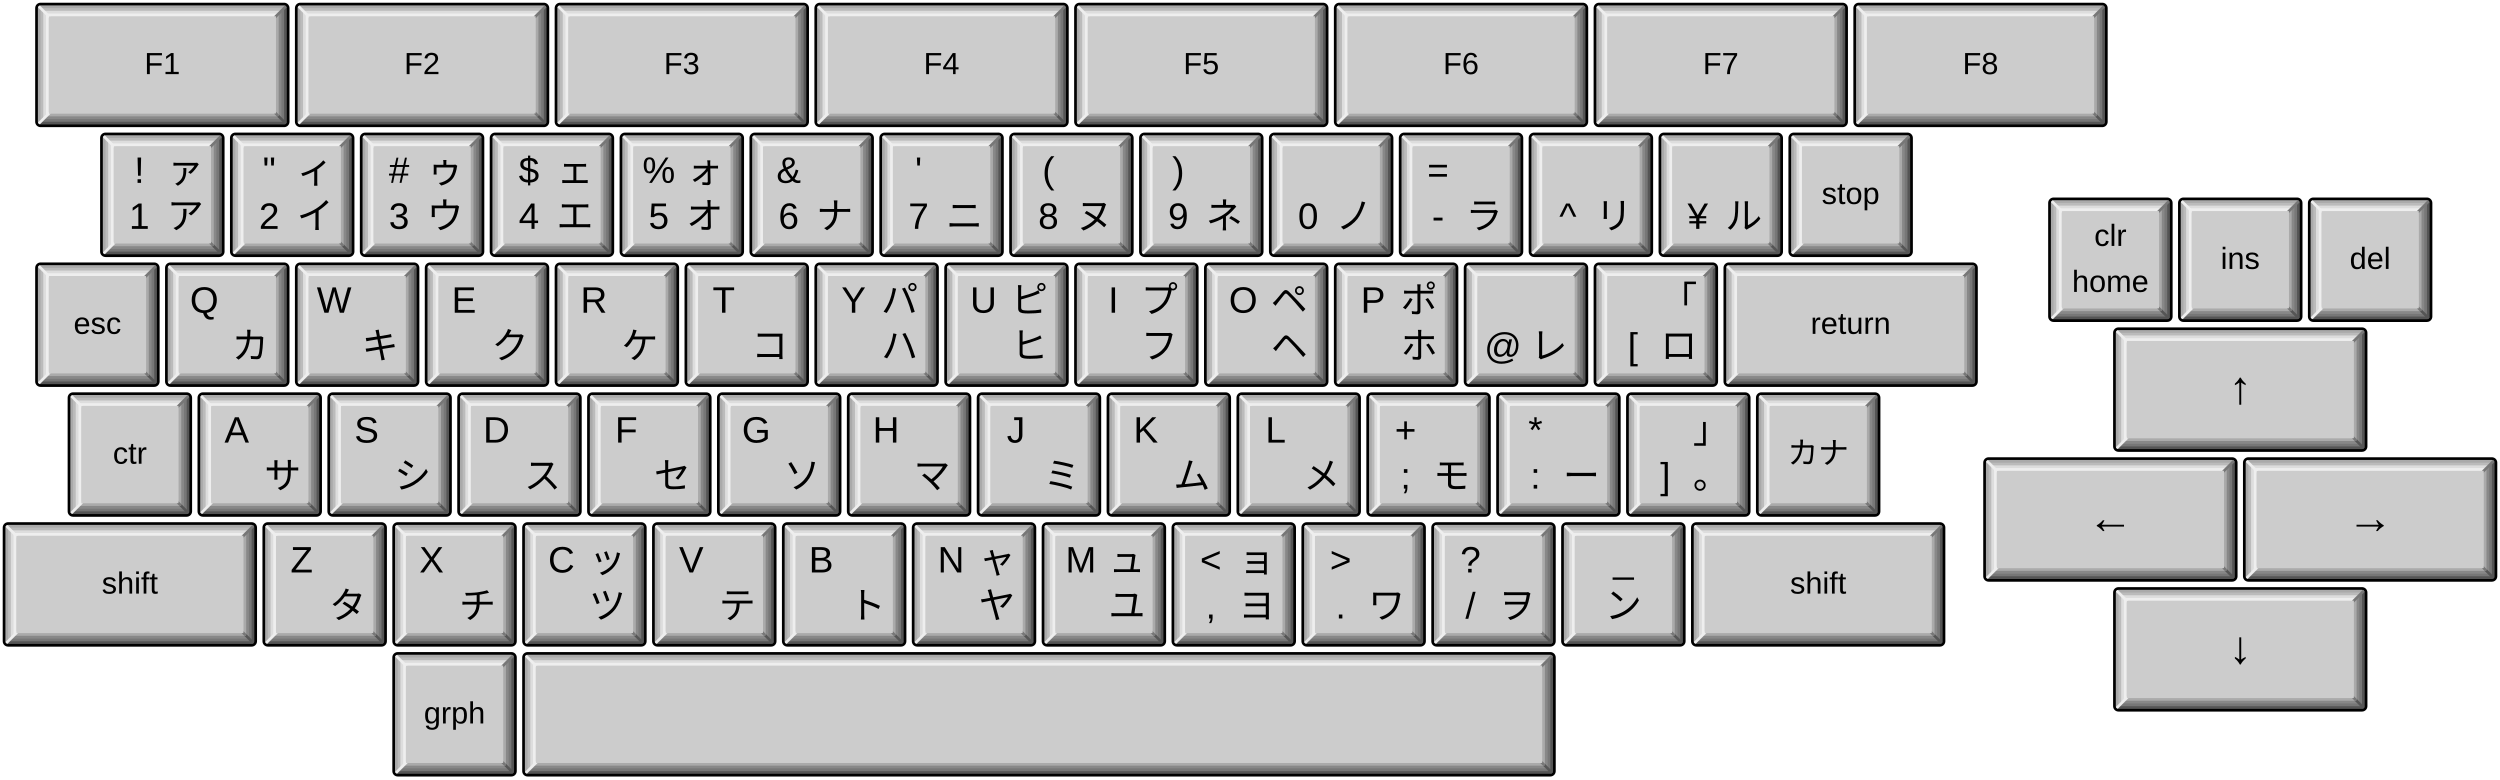
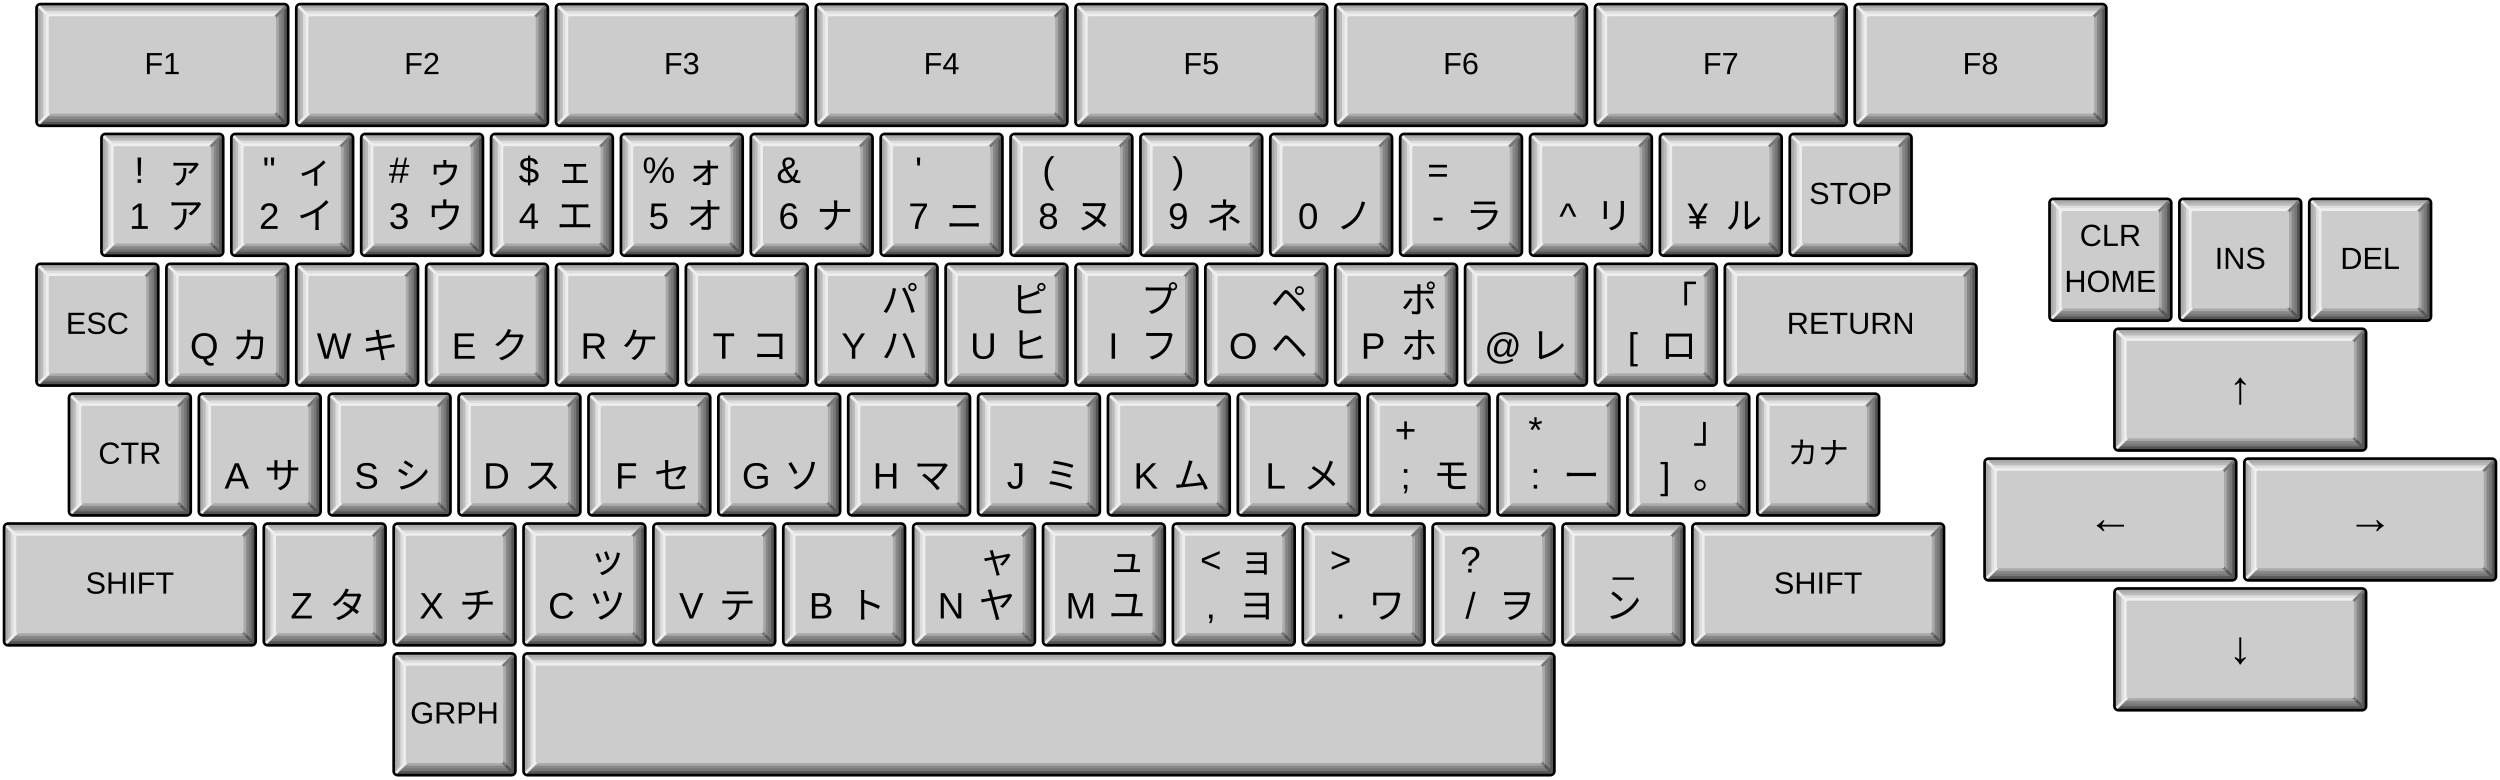
<svg xmlns="http://www.w3.org/2000/svg" xmlns:xlink="http://www.w3.org/1999/xlink" version="1.1" width="924" height="288" viewBox="0 -288 924 288">
  <defs>
    <g id="shape0">
      <path fill="#000000" d="M 41 -41 L 41 -7 L 7 -7 L 7 -41 Z M 3 -47 C 1.896 -47 1 -46.104 1 -45 L 1 -41 L 1 -7 L 1 -3 C 1 -1.896 1.896 -1 3 -1 L 45 -1 C 46.104 -1 47 -1.896 47 -3 L 47 -7 L 47 -41 L 47 -45 C 47 -46.104 46.104 -47 45 -47 Z" />
      <path fill="#555555" d="M 45.707 -45.707 L 41 -41 L 41 -7 L 7 -7 L 2.293 -2.293 C 2.474 -2.112 2.724 -2 3 -2 L 45 -2 C 45.553 -2 46 -2.447 46 -3 L 46 -7 L 46 -41 L 46 -45 C 46 -45.276 45.888 -45.526 45.707 -45.707 Z" />
      <path fill="#777777" d="M 44.766 -44.765 L 41 -41 L 41 -7 L 7 -7 L 3.234 -3.234 C 3.379 -3.09 3.579 -3 3.8 -3 L 44.2 -3 C 44.642 -3 45 -3.358 45 -3.8 L 45 -7 L 45 -41 L 45 -44.2 C 45 -44.421 44.91 -44.621 44.766 -44.765 Z" />
      <path fill="#888888" d="M 43.824 -43.824 L 41 -41 L 41 -7 L 7 -7 L 4.176 -4.176 C 4.284 -4.067 4.435 -4 4.6 -4 L 43.4 -4 C 43.731 -4 44 -4.269 44 -4.6 L 44 -7 L 44 -41 L 44 -43.4 C 44 -43.566 43.933 -43.716 43.824 -43.824 Z" />
      <path fill="#AAAAAA" d="M 41 -41 L 41 -7 L 7 -7 L 7 -41 Z M 3 -46 C 2.448 -46 2 -45.552 2 -45 L 2 -41 L 2 -7 L 2 -3 C 2 -2.724 2.112 -2.474 2.293 -2.293 L 5.117 -5.117 C 5.189 -5.045 5.29 -5 5.4 -5 L 42.6 -5 C 42.821 -5 43 -5.179 43 -5.4 L 43 -7 L 43 -41 L 43 -42.6 C 43 -42.71 42.955 -42.81 42.883 -42.883 L 45.707 -45.707 C 45.526 -45.888 45.276 -46 45 -46 Z" />
      <path fill="#BBBBBB" d="M 3.8 -45 C 3.358 -45 3 -44.642 3 -44.2 L 3 -41 L 3 -7 L 3 -3.8 C 3 -3.579 3.09 -3.379 3.234 -3.235 L 7 -7 L 7 -7 L 7 -41 L 41 -41 L 41 -41 L 44.766 -44.766 C 44.621 -44.91 44.421 -45 44.2 -45 Z" />
      <path fill="#DDDDDD" d="M 4.6 -44 C 4.269 -44 4 -43.731 4 -43.4 L 4 -41 L 4 -7 L 4 -4.6 C 4 -4.434 4.067 -4.285 4.176 -4.176 L 7 -7 L 7 -7 L 7 -41 L 41 -41 L 41 -41 L 43.824 -43.824 C 43.716 -43.933 43.566 -44 43.4 -44 Z" />
      <path fill="#EEEEEE" d="M 5.4 -43 C 5.179 -43 5 -42.821 5 -42.6 L 5 -41 L 5 -7 L 5 -5.4 C 5 -5.29 5.045 -5.189 5.117 -5.117 L 7 -7 L 7 -7 L 7 -41 L 41 -41 L 41 -41 L 42.883 -42.883 C 42.811 -42.955 42.71 -43 42.6 -43 Z" />
      <path fill="#CCCCCC" d="M 6.2 -42 C 6.089 -42 6 -41.911 6 -41.8 L 6 -41 L 6 -7 L 6 -6.2 C 6 -6.09 6.089 -6 6.2 -6 L 41.8 -6 C 41.91 -6 42 -6.09 42 -6.2 L 42 -7 L 42 -41 L 42 -41.8 C 42 -41.911 41.91 -42 41.8 -42 Z" />
      <path fill="#555555" d="M 43 -5.707 L 43 -5.4 C 43 -5.179 42.821 -5 42.6 -5 L 42.293 -5 L 45.244 -2.049 C 45.595 -2.14 45.86 -2.405 45.951 -2.756 L 43 -5.707 Z" />
      <path fill="#777777" d="M 45.244 -45.951 L 41.293 -42 L 41.8 -42 C 41.91 -42 42 -41.911 42 -41.8 L 42 -41.293 L 45.951 -45.244 C 45.905 -45.42 45.831 -45.583 45.707 -45.707 C 45.583 -45.832 45.42 -45.906 45.244 -45.951 Z M 42 -6.707 L 42 -6.2 C 42 -6.09 41.91 -6 41.8 -6 L 41.293 -6 L 42.293 -5 L 42.6 -5 C 42.821 -5 43 -5.179 43 -5.4 L 43 -5.707 L 42 -6.707 Z" />
      <path fill="#EEEEEE" d="M 2.756 -45.951 C 2.405 -45.86 2.14 -45.595 2.049 -45.244 L 6 -41.293 L 6 -41.8 C 6 -41.911 6.089 -42 6.2 -42 L 6.707 -42 L 2.756 -45.951 Z M 6 -6.707 L 2.049 -2.756 C 2.094 -2.58 2.168 -2.417 2.293 -2.293 C 2.417 -2.169 2.581 -2.095 2.756 -2.049 L 6.708 -6 L 6.2 -6 C 6.089 -6 6 -6.09 6 -6.2 L 6 -6.707 Z" />
    </g>
    <g id="shape1">
      <path fill="#000000" d="M 377 -41 L 377 -7 L 7 -7 L 7 -41 Z M 3 -47 C 1.896 -47 1 -46.104 1 -45 L 1 -41 L 1 -7 L 1 -3 C 1 -1.896 1.896 -1 3 -1 L 381 -1 C 382.104 -1 383 -1.896 383 -3 L 383 -7 L 383 -41 L 383 -45 C 383 -46.104 382.104 -47 381 -47 Z" />
      <path fill="#555555" d="M 381.707 -45.707 L 377 -41 L 377 -7 L 7 -7 L 2.293 -2.293 C 2.474 -2.112 2.724 -2 3 -2 L 381 -2 C 381.553 -2 382 -2.447 382 -3 L 382 -7 L 382 -41 L 382 -45 C 382 -45.276 381.888 -45.526 381.707 -45.707 Z" />
      <path fill="#777777" d="M 380.766 -44.765 L 377 -41 L 377 -7 L 7 -7 L 3.234 -3.234 C 3.379 -3.09 3.579 -3 3.8 -3 L 380.2 -3 C 380.642 -3 381 -3.358 381 -3.8 L 381 -7 L 381 -41 L 381 -44.2 C 381 -44.421 380.91 -44.621 380.766 -44.765 Z" />
      <path fill="#888888" d="M 379.824 -43.824 L 377 -41 L 377 -7 L 7 -7 L 4.176 -4.176 C 4.284 -4.067 4.435 -4 4.6 -4 L 379.4 -4 C 379.731 -4 380 -4.269 380 -4.6 L 380 -7 L 380 -41 L 380 -43.4 C 380 -43.566 379.933 -43.716 379.824 -43.824 Z" />
      <path fill="#AAAAAA" d="M 377 -41 L 377 -7 L 7 -7 L 7 -41 Z M 3 -46 C 2.448 -46 2 -45.552 2 -45 L 2 -41 L 2 -7 L 2 -3 C 2 -2.724 2.112 -2.474 2.293 -2.293 L 5.117 -5.117 C 5.189 -5.045 5.29 -5 5.4 -5 L 378.6 -5 C 378.821 -5 379 -5.179 379 -5.4 L 379 -7 L 379 -41 L 379 -42.6 C 379 -42.71 378.955 -42.81 378.883 -42.883 L 381.707 -45.707 C 381.526 -45.888 381.276 -46 381 -46 Z" />
      <path fill="#BBBBBB" d="M 3.8 -45 C 3.358 -45 3 -44.642 3 -44.2 L 3 -41 L 3 -7 L 3 -3.8 C 3 -3.579 3.09 -3.379 3.234 -3.235 L 7 -7 L 7 -7 L 7 -41 L 377 -41 L 377 -41 L 380.766 -44.766 C 380.621 -44.91 380.421 -45 380.2 -45 Z" />
      <path fill="#DDDDDD" d="M 4.6 -44 C 4.269 -44 4 -43.731 4 -43.4 L 4 -41 L 4 -7 L 4 -4.6 C 4 -4.434 4.067 -4.285 4.176 -4.176 L 7 -7 L 7 -7 L 7 -41 L 377 -41 L 377 -41 L 379.824 -43.824 C 379.716 -43.933 379.566 -44 379.4 -44 Z" />
      <path fill="#EEEEEE" d="M 5.4 -43 C 5.179 -43 5 -42.821 5 -42.6 L 5 -41 L 5 -7 L 5 -5.4 C 5 -5.29 5.045 -5.189 5.117 -5.117 L 7 -7 L 7 -7 L 7 -41 L 377 -41 L 377 -41 L 378.883 -42.883 C 378.811 -42.955 378.71 -43 378.6 -43 Z" />
      <path fill="#CCCCCC" d="M 6.2 -42 C 6.089 -42 6 -41.911 6 -41.8 L 6 -41 L 6 -7 L 6 -6.2 C 6 -6.09 6.089 -6 6.2 -6 L 377.8 -6 C 377.91 -6 378 -6.09 378 -6.2 L 378 -7 L 378 -41 L 378 -41.8 C 378 -41.911 377.91 -42 377.8 -42 Z" />
      <path fill="#555555" d="M 379 -5.707 L 379 -5.4 C 379 -5.179 378.821 -5 378.6 -5 L 378.293 -5 L 381.244 -2.049 C 381.595 -2.14 381.86 -2.405 381.951 -2.756 L 379 -5.707 Z" />
      <path fill="#777777" d="M 381.244 -45.951 L 377.293 -42 L 377.8 -42 C 377.91 -42 378 -41.911 378 -41.8 L 378 -41.293 L 381.951 -45.244 C 381.905 -45.42 381.831 -45.583 381.707 -45.707 C 381.583 -45.832 381.42 -45.906 381.244 -45.951 Z M 378 -6.707 L 378 -6.2 C 378 -6.09 377.91 -6 377.8 -6 L 377.293 -6 L 378.293 -5 L 378.6 -5 C 378.821 -5 379 -5.179 379 -5.4 L 379 -5.707 L 378 -6.707 Z" />
      <path fill="#EEEEEE" d="M 2.756 -45.951 C 2.405 -45.86 2.14 -45.595 2.049 -45.244 L 6 -41.293 L 6 -41.8 C 6 -41.911 6.089 -42 6.2 -42 L 6.707 -42 L 2.756 -45.951 Z M 6 -6.707 L 2.049 -2.756 C 2.094 -2.58 2.168 -2.417 2.293 -2.293 C 2.417 -2.169 2.581 -2.095 2.756 -2.049 L 6.708 -6 L 6.2 -6 C 6.089 -6 6 -6.09 6 -6.2 L 6 -6.707 Z" />
    </g>
    <g id="shape2">
      <path fill="#000000" d="M 89 -41 L 89 -7 L 7 -7 L 7 -41 Z M 3 -47 C 1.896 -47 1 -46.104 1 -45 L 1 -41 L 1 -7 L 1 -3 C 1 -1.896 1.896 -1 3 -1 L 93 -1 C 94.104 -1 95 -1.896 95 -3 L 95 -7 L 95 -41 L 95 -45 C 95 -46.104 94.104 -47 93 -47 Z" />
      <path fill="#555555" d="M 93.707 -45.707 L 89 -41 L 89 -7 L 7 -7 L 2.293 -2.293 C 2.474 -2.112 2.724 -2 3 -2 L 93 -2 C 93.553 -2 94 -2.447 94 -3 L 94 -7 L 94 -41 L 94 -45 C 94 -45.276 93.888 -45.526 93.707 -45.707 Z" />
      <path fill="#777777" d="M 92.766 -44.765 L 89 -41 L 89 -7 L 7 -7 L 3.234 -3.234 C 3.379 -3.09 3.579 -3 3.8 -3 L 92.2 -3 C 92.642 -3 93 -3.358 93 -3.8 L 93 -7 L 93 -41 L 93 -44.2 C 93 -44.421 92.91 -44.621 92.766 -44.765 Z" />
      <path fill="#888888" d="M 91.824 -43.824 L 89 -41 L 89 -7 L 7 -7 L 4.176 -4.176 C 4.284 -4.067 4.435 -4 4.6 -4 L 91.4 -4 C 91.731 -4 92 -4.269 92 -4.6 L 92 -7 L 92 -41 L 92 -43.4 C 92 -43.566 91.933 -43.716 91.824 -43.824 Z" />
      <path fill="#AAAAAA" d="M 89 -41 L 89 -7 L 7 -7 L 7 -41 Z M 3 -46 C 2.448 -46 2 -45.552 2 -45 L 2 -41 L 2 -7 L 2 -3 C 2 -2.724 2.112 -2.474 2.293 -2.293 L 5.117 -5.117 C 5.189 -5.045 5.29 -5 5.4 -5 L 90.6 -5 C 90.821 -5 91 -5.179 91 -5.4 L 91 -7 L 91 -41 L 91 -42.6 C 91 -42.71 90.955 -42.81 90.883 -42.883 L 93.707 -45.707 C 93.526 -45.888 93.276 -46 93 -46 Z" />
      <path fill="#BBBBBB" d="M 3.8 -45 C 3.358 -45 3 -44.642 3 -44.2 L 3 -41 L 3 -7 L 3 -3.8 C 3 -3.579 3.09 -3.379 3.234 -3.235 L 7 -7 L 7 -7 L 7 -41 L 89 -41 L 89 -41 L 92.766 -44.766 C 92.621 -44.91 92.421 -45 92.2 -45 Z" />
      <path fill="#DDDDDD" d="M 4.6 -44 C 4.269 -44 4 -43.731 4 -43.4 L 4 -41 L 4 -7 L 4 -4.6 C 4 -4.434 4.067 -4.285 4.176 -4.176 L 7 -7 L 7 -7 L 7 -41 L 89 -41 L 89 -41 L 91.824 -43.824 C 91.716 -43.933 91.566 -44 91.4 -44 Z" />
      <path fill="#EEEEEE" d="M 5.4 -43 C 5.179 -43 5 -42.821 5 -42.6 L 5 -41 L 5 -7 L 5 -5.4 C 5 -5.29 5.045 -5.189 5.117 -5.117 L 7 -7 L 7 -7 L 7 -41 L 89 -41 L 89 -41 L 90.883 -42.883 C 90.811 -42.955 90.71 -43 90.6 -43 Z" />
      <path fill="#CCCCCC" d="M 6.2 -42 C 6.089 -42 6 -41.911 6 -41.8 L 6 -41 L 6 -7 L 6 -6.2 C 6 -6.09 6.089 -6 6.2 -6 L 89.8 -6 C 89.91 -6 90 -6.09 90 -6.2 L 90 -7 L 90 -41 L 90 -41.8 C 90 -41.911 89.91 -42 89.8 -42 Z" />
      <path fill="#555555" d="M 91 -5.707 L 91 -5.4 C 91 -5.179 90.821 -5 90.6 -5 L 90.293 -5 L 93.244 -2.049 C 93.595 -2.14 93.86 -2.405 93.951 -2.756 L 91 -5.707 Z" />
      <path fill="#777777" d="M 93.244 -45.951 L 89.293 -42 L 89.8 -42 C 89.91 -42 90 -41.911 90 -41.8 L 90 -41.293 L 93.951 -45.244 C 93.905 -45.42 93.831 -45.583 93.707 -45.707 C 93.583 -45.832 93.42 -45.906 93.244 -45.951 Z M 90 -6.707 L 90 -6.2 C 90 -6.09 89.91 -6 89.8 -6 L 89.293 -6 L 90.293 -5 L 90.6 -5 C 90.821 -5 91 -5.179 91 -5.4 L 91 -5.707 L 90 -6.707 Z" />
      <path fill="#EEEEEE" d="M 2.756 -45.951 C 2.405 -45.86 2.14 -45.595 2.049 -45.244 L 6 -41.293 L 6 -41.8 C 6 -41.911 6.089 -42 6.2 -42 L 6.707 -42 L 2.756 -45.951 Z M 6 -6.707 L 2.049 -2.756 C 2.094 -2.58 2.168 -2.417 2.293 -2.293 C 2.417 -2.169 2.581 -2.095 2.756 -2.049 L 6.708 -6 L 6.2 -6 C 6.089 -6 6 -6.09 6 -6.2 L 6 -6.707 Z" />
    </g>
  </defs>
  <g class="keyboard">
    <g class="key">
      <use xlink:href="#shape0" transform="translate(144 0)" />
-       <text x="168" y="-20.6" text-anchor="middle" font-family="Arial" font-size="11.333" fill="#000000">grph</text>
+       <text x="168" y="-20.6" text-anchor="middle" font-family="Arial" font-size="11.333" fill="#000000">GRPH</text>
    </g>
    <g class="key">
      <use xlink:href="#shape1" transform="translate(192 0)" />
    </g>
    <g class="key">
      <use xlink:href="#shape2" transform="translate(780 -24)" />
      <text x="828" y="-42.9" text-anchor="middle" font-family="Arial" font-size="17" fill="#000000">↓</text>
    </g>
    <g class="key">
      <use xlink:href="#shape2" transform="translate(0 -48)" />
-       <text x="48" y="-68.6" text-anchor="middle" font-family="Arial" font-size="11.333" fill="#000000">shift</text>
+       <text x="48" y="-68.6" text-anchor="middle" font-family="Arial" font-size="11.333" fill="#000000">SHIFT</text>
    </g>
    <g class="key">
      <use xlink:href="#shape0" transform="translate(96 -48)" />
-       <text x="111.5" y="-76.42" text-anchor="middle" font-family="Arial" font-size="13.6" fill="#000000">Z</text>
+       <text x="111.5" y="-59.42" text-anchor="middle" font-family="Arial" font-size="13.6" fill="#000000">Z</text>
      <text x="128.5" y="-59.42" text-anchor="middle" font-family="Arial" font-size="13.6" fill="#000000">タ</text>
    </g>
    <g class="key">
      <use xlink:href="#shape0" transform="translate(144 -48)" />
-       <text x="159.5" y="-76.42" text-anchor="middle" font-family="Arial" font-size="13.6" fill="#000000">X</text>
+       <text x="159.5" y="-59.42" text-anchor="middle" font-family="Arial" font-size="13.6" fill="#000000">X</text>
      <text x="176.5" y="-59.42" text-anchor="middle" font-family="Arial" font-size="13.6" fill="#000000">チ</text>
    </g>
    <g class="key">
      <use xlink:href="#shape0" transform="translate(192 -48)" />
-       <text x="207.5" y="-76.42" text-anchor="middle" font-family="Arial" font-size="13.6" fill="#000000">C</text>
+       <text x="207.5" y="-59.42" text-anchor="middle" font-family="Arial" font-size="13.6" fill="#000000">C</text>
      <text x="224.5" y="-59.42" text-anchor="middle" font-family="Arial" font-size="13.6" fill="#000000">ツ</text>
      <text x="224.5" y="-76.42" text-anchor="middle" font-family="Arial" font-size="13.6" fill="#000000">ッ</text>
    </g>
    <g class="key">
      <use xlink:href="#shape0" transform="translate(240 -48)" />
-       <text x="255.5" y="-76.42" text-anchor="middle" font-family="Arial" font-size="13.6" fill="#000000">V</text>
+       <text x="255.5" y="-59.42" text-anchor="middle" font-family="Arial" font-size="13.6" fill="#000000">V</text>
      <text x="272.5" y="-59.42" text-anchor="middle" font-family="Arial" font-size="13.6" fill="#000000">テ</text>
    </g>
    <g class="key">
      <use xlink:href="#shape0" transform="translate(288 -48)" />
-       <text x="303.5" y="-76.42" text-anchor="middle" font-family="Arial" font-size="13.6" fill="#000000">B</text>
+       <text x="303.5" y="-59.42" text-anchor="middle" font-family="Arial" font-size="13.6" fill="#000000">B</text>
      <text x="320.5" y="-59.42" text-anchor="middle" font-family="Arial" font-size="13.6" fill="#000000">ト</text>
    </g>
    <g class="key">
      <use xlink:href="#shape0" transform="translate(336 -48)" />
-       <text x="351.5" y="-76.42" text-anchor="middle" font-family="Arial" font-size="13.6" fill="#000000">N</text>
+       <text x="351.5" y="-59.42" text-anchor="middle" font-family="Arial" font-size="13.6" fill="#000000">N</text>
      <text x="368.5" y="-59.42" text-anchor="middle" font-family="Arial" font-size="13.6" fill="#000000">ヤ</text>
      <text x="368.5" y="-76.42" text-anchor="middle" font-family="Arial" font-size="13.6" fill="#000000">ャ</text>
    </g>
    <g class="key">
      <use xlink:href="#shape0" transform="translate(384 -48)" />
-       <text x="399.5" y="-76.42" text-anchor="middle" font-family="Arial" font-size="13.6" fill="#000000">M</text>
+       <text x="399.5" y="-59.42" text-anchor="middle" font-family="Arial" font-size="13.6" fill="#000000">M</text>
      <text x="416.5" y="-59.42" text-anchor="middle" font-family="Arial" font-size="13.6" fill="#000000">ユ</text>
      <text x="416.5" y="-76.42" text-anchor="middle" font-family="Arial" font-size="13.6" fill="#000000">ュ</text>
    </g>
    <g class="key">
      <use xlink:href="#shape0" transform="translate(432 -48)" />
      <text x="447.5" y="-59.42" text-anchor="middle" font-family="Arial" font-size="13.6" fill="#000000">,</text>
      <text x="447.5" y="-76.42" text-anchor="middle" font-family="Arial" font-size="13.6" fill="#000000">&lt;</text>
      <text x="464.5" y="-59.42" text-anchor="middle" font-family="Arial" font-size="13.6" fill="#000000">ヨ</text>
      <text x="464.5" y="-76.42" text-anchor="middle" font-family="Arial" font-size="13.6" fill="#000000">ョ</text>
    </g>
    <g class="key">
      <use xlink:href="#shape0" transform="translate(480 -48)" />
      <text x="495.5" y="-59.42" text-anchor="middle" font-family="Arial" font-size="13.6" fill="#000000">.</text>
      <text x="495.5" y="-76.42" text-anchor="middle" font-family="Arial" font-size="13.6" fill="#000000">&gt;</text>
      <text x="512.5" y="-59.42" text-anchor="middle" font-family="Arial" font-size="13.6" fill="#000000">ワ</text>
    </g>
    <g class="key">
      <use xlink:href="#shape0" transform="translate(528 -48)" />
      <text x="543.5" y="-59.42" text-anchor="middle" font-family="Arial" font-size="13.6" fill="#000000">/</text>
      <text x="543.5" y="-76.42" text-anchor="middle" font-family="Arial" font-size="13.6" fill="#000000">?</text>
      <text x="560.5" y="-59.42" text-anchor="middle" font-family="Arial" font-size="13.6" fill="#000000">ヲ</text>
    </g>
    <g class="key">
      <use xlink:href="#shape0" transform="translate(576 -48)" />
      <text x="600" y="-59.42" text-anchor="middle" font-family="Arial" font-size="13.6" fill="#000000">ン</text>
      <text x="600" y="-76.42" text-anchor="middle" font-family="Arial" font-size="13.6" fill="#000000">_</text>
    </g>
    <g class="key">
      <use xlink:href="#shape2" transform="translate(624 -48)" />
-       <text x="672" y="-68.6" text-anchor="middle" font-family="Arial" font-size="11.333" fill="#000000">shift</text>
+       <text x="672" y="-68.6" text-anchor="middle" font-family="Arial" font-size="11.333" fill="#000000">SHIFT</text>
    </g>
    <g class="key">
      <use xlink:href="#shape2" transform="translate(732 -72)" />
      <text x="780" y="-90.9" text-anchor="middle" font-family="Arial" font-size="17" fill="#000000">←</text>
    </g>
    <g class="key">
      <use xlink:href="#shape2" transform="translate(828 -72)" />
      <text x="876" y="-90.9" text-anchor="middle" font-family="Arial" font-size="17" fill="#000000">→</text>
    </g>
    <g class="key">
      <use xlink:href="#shape0" transform="translate(24 -96)" />
-       <text x="48" y="-116.6" text-anchor="middle" font-family="Arial" font-size="11.333" fill="#000000">ctr</text>
+       <text x="48" y="-116.6" text-anchor="middle" font-family="Arial" font-size="11.333" fill="#000000">CTR</text>
    </g>
    <g class="key">
      <use xlink:href="#shape0" transform="translate(72 -96)" />
-       <text x="87.5" y="-124.42" text-anchor="middle" font-family="Arial" font-size="13.6" fill="#000000">A</text>
+       <text x="87.5" y="-107.42" text-anchor="middle" font-family="Arial" font-size="13.6" fill="#000000">A</text>
      <text x="104.5" y="-107.42" text-anchor="middle" font-family="Arial" font-size="13.6" fill="#000000">サ</text>
    </g>
    <g class="key">
      <use xlink:href="#shape0" transform="translate(120 -96)" />
-       <text x="135.5" y="-124.42" text-anchor="middle" font-family="Arial" font-size="13.6" fill="#000000">S</text>
+       <text x="135.5" y="-107.42" text-anchor="middle" font-family="Arial" font-size="13.6" fill="#000000">S</text>
      <text x="152.5" y="-107.42" text-anchor="middle" font-family="Arial" font-size="13.6" fill="#000000">シ</text>
    </g>
    <g class="key">
      <use xlink:href="#shape0" transform="translate(168 -96)" />
-       <text x="183.5" y="-124.42" text-anchor="middle" font-family="Arial" font-size="13.6" fill="#000000">D</text>
+       <text x="183.5" y="-107.42" text-anchor="middle" font-family="Arial" font-size="13.6" fill="#000000">D</text>
      <text x="200.5" y="-107.42" text-anchor="middle" font-family="Arial" font-size="13.6" fill="#000000">ス</text>
    </g>
    <g class="key">
      <use xlink:href="#shape0" transform="translate(216 -96)" />
-       <text x="231.5" y="-124.42" text-anchor="middle" font-family="Arial" font-size="13.6" fill="#000000">F</text>
+       <text x="231.5" y="-107.42" text-anchor="middle" font-family="Arial" font-size="13.6" fill="#000000">F</text>
      <text x="248.5" y="-107.42" text-anchor="middle" font-family="Arial" font-size="13.6" fill="#000000">セ</text>
    </g>
    <g class="key">
      <use xlink:href="#shape0" transform="translate(264 -96)" />
-       <text x="279.5" y="-124.42" text-anchor="middle" font-family="Arial" font-size="13.6" fill="#000000">G</text>
+       <text x="279.5" y="-107.42" text-anchor="middle" font-family="Arial" font-size="13.6" fill="#000000">G</text>
      <text x="296.5" y="-107.42" text-anchor="middle" font-family="Arial" font-size="13.6" fill="#000000">ソ</text>
    </g>
    <g class="key">
      <use xlink:href="#shape0" transform="translate(312 -96)" />
-       <text x="327.5" y="-124.42" text-anchor="middle" font-family="Arial" font-size="13.6" fill="#000000">H</text>
+       <text x="327.5" y="-107.42" text-anchor="middle" font-family="Arial" font-size="13.6" fill="#000000">H</text>
      <text x="344.5" y="-107.42" text-anchor="middle" font-family="Arial" font-size="13.6" fill="#000000">マ</text>
    </g>
    <g class="key">
      <use xlink:href="#shape0" transform="translate(360 -96)" />
-       <text x="375.5" y="-124.42" text-anchor="middle" font-family="Arial" font-size="13.6" fill="#000000">J</text>
+       <text x="375.5" y="-107.42" text-anchor="middle" font-family="Arial" font-size="13.6" fill="#000000">J</text>
      <text x="392.5" y="-107.42" text-anchor="middle" font-family="Arial" font-size="13.6" fill="#000000">ミ</text>
    </g>
    <g class="key">
      <use xlink:href="#shape0" transform="translate(408 -96)" />
-       <text x="423.5" y="-124.42" text-anchor="middle" font-family="Arial" font-size="13.6" fill="#000000">K</text>
+       <text x="423.5" y="-107.42" text-anchor="middle" font-family="Arial" font-size="13.6" fill="#000000">K</text>
      <text x="440.5" y="-107.42" text-anchor="middle" font-family="Arial" font-size="13.6" fill="#000000">ム</text>
    </g>
    <g class="key">
      <use xlink:href="#shape0" transform="translate(456 -96)" />
-       <text x="471.5" y="-124.42" text-anchor="middle" font-family="Arial" font-size="13.6" fill="#000000">L</text>
+       <text x="471.5" y="-107.42" text-anchor="middle" font-family="Arial" font-size="13.6" fill="#000000">L</text>
      <text x="488.5" y="-107.42" text-anchor="middle" font-family="Arial" font-size="13.6" fill="#000000">メ</text>
    </g>
    <g class="key">
      <use xlink:href="#shape0" transform="translate(504 -96)" />
      <text x="519.5" y="-107.42" text-anchor="middle" font-family="Arial" font-size="13.6" fill="#000000">;</text>
      <text x="519.5" y="-124.42" text-anchor="middle" font-family="Arial" font-size="13.6" fill="#000000">+</text>
      <text x="536.5" y="-107.42" text-anchor="middle" font-family="Arial" font-size="13.6" fill="#000000">モ</text>
    </g>
    <g class="key">
      <use xlink:href="#shape0" transform="translate(552 -96)" />
      <text x="567.5" y="-107.42" text-anchor="middle" font-family="Arial" font-size="13.6" fill="#000000">:</text>
      <text x="567.5" y="-124.42" text-anchor="middle" font-family="Arial" font-size="13.6" fill="#000000">*</text>
      <text x="584.5" y="-107.42" text-anchor="middle" font-family="Arial" font-size="13.6" fill="#000000">ー</text>
    </g>
    <g class="key">
      <use xlink:href="#shape0" transform="translate(600 -96)" />
      <text x="615.5" y="-107.42" text-anchor="middle" font-family="Arial" font-size="13.6" fill="#000000">]</text>
      <text x="632.5" y="-107.42" text-anchor="middle" font-family="Arial" font-size="13.6" fill="#000000">。</text>
      <text x="632.5" y="-124.42" text-anchor="middle" font-family="Arial" font-size="13.6" fill="#000000">」</text>
    </g>
    <g class="key">
      <use xlink:href="#shape0" transform="translate(648 -96)" />
      <text x="672" y="-116.6" text-anchor="middle" font-family="Arial" font-size="11.333" fill="#000000">カナ</text>
    </g>
    <g class="key">
      <use xlink:href="#shape2" transform="translate(780 -120)" />
      <text x="828" y="-138.9" text-anchor="middle" font-family="Arial" font-size="17" fill="#000000">↑</text>
    </g>
    <g class="key">
      <use xlink:href="#shape0" transform="translate(12 -144)" />
-       <text x="36" y="-164.6" text-anchor="middle" font-family="Arial" font-size="11.333" fill="#000000">esc</text>
+       <text x="36" y="-164.6" text-anchor="middle" font-family="Arial" font-size="11.333" fill="#000000">ESC</text>
    </g>
    <g class="key">
      <use xlink:href="#shape0" transform="translate(60 -144)" />
-       <text x="75.5" y="-172.42" text-anchor="middle" font-family="Arial" font-size="13.6" fill="#000000">Q</text>
+       <text x="75.5" y="-155.42" text-anchor="middle" font-family="Arial" font-size="13.6" fill="#000000">Q</text>
      <text x="92.5" y="-155.42" text-anchor="middle" font-family="Arial" font-size="13.6" fill="#000000">カ</text>
    </g>
    <g class="key">
      <use xlink:href="#shape0" transform="translate(108 -144)" />
-       <text x="123.5" y="-172.42" text-anchor="middle" font-family="Arial" font-size="13.6" fill="#000000">W</text>
+       <text x="123.5" y="-155.42" text-anchor="middle" font-family="Arial" font-size="13.6" fill="#000000">W</text>
      <text x="140.5" y="-155.42" text-anchor="middle" font-family="Arial" font-size="13.6" fill="#000000">キ</text>
    </g>
    <g class="key">
      <use xlink:href="#shape0" transform="translate(156 -144)" />
-       <text x="171.5" y="-172.42" text-anchor="middle" font-family="Arial" font-size="13.6" fill="#000000">E</text>
+       <text x="171.5" y="-155.42" text-anchor="middle" font-family="Arial" font-size="13.6" fill="#000000">E</text>
      <text x="188.5" y="-155.42" text-anchor="middle" font-family="Arial" font-size="13.6" fill="#000000">ク</text>
    </g>
    <g class="key">
      <use xlink:href="#shape0" transform="translate(204 -144)" />
-       <text x="219.5" y="-172.42" text-anchor="middle" font-family="Arial" font-size="13.6" fill="#000000">R</text>
+       <text x="219.5" y="-155.42" text-anchor="middle" font-family="Arial" font-size="13.6" fill="#000000">R</text>
      <text x="236.5" y="-155.42" text-anchor="middle" font-family="Arial" font-size="13.6" fill="#000000">ケ</text>
    </g>
    <g class="key">
      <use xlink:href="#shape0" transform="translate(252 -144)" />
-       <text x="267.5" y="-172.42" text-anchor="middle" font-family="Arial" font-size="13.6" fill="#000000">T</text>
+       <text x="267.5" y="-155.42" text-anchor="middle" font-family="Arial" font-size="13.6" fill="#000000">T</text>
      <text x="284.5" y="-155.42" text-anchor="middle" font-family="Arial" font-size="13.6" fill="#000000">コ</text>
    </g>
    <g class="key">
      <use xlink:href="#shape0" transform="translate(300 -144)" />
-       <text x="315.5" y="-172.42" text-anchor="middle" font-family="Arial" font-size="13.6" fill="#000000">Y</text>
+       <text x="315.5" y="-155.42" text-anchor="middle" font-family="Arial" font-size="13.6" fill="#000000">Y</text>
      <text x="332.5" y="-155.42" text-anchor="middle" font-family="Arial" font-size="13.6" fill="#000000">ハ</text>
      <text x="332.5" y="-172.42" text-anchor="middle" font-family="Arial" font-size="13.6" fill="#000000">パ</text>
    </g>
    <g class="key">
      <use xlink:href="#shape0" transform="translate(348 -144)" />
-       <text x="363.5" y="-172.42" text-anchor="middle" font-family="Arial" font-size="13.6" fill="#000000">U</text>
+       <text x="363.5" y="-155.42" text-anchor="middle" font-family="Arial" font-size="13.6" fill="#000000">U</text>
      <text x="380.5" y="-155.42" text-anchor="middle" font-family="Arial" font-size="13.6" fill="#000000">ヒ</text>
      <text x="380.5" y="-172.42" text-anchor="middle" font-family="Arial" font-size="13.6" fill="#000000">ピ</text>
    </g>
    <g class="key">
      <use xlink:href="#shape0" transform="translate(396 -144)" />
-       <text x="411.5" y="-172.42" text-anchor="middle" font-family="Arial" font-size="13.6" fill="#000000">I</text>
+       <text x="411.5" y="-155.42" text-anchor="middle" font-family="Arial" font-size="13.6" fill="#000000">I</text>
      <text x="428.5" y="-155.42" text-anchor="middle" font-family="Arial" font-size="13.6" fill="#000000">フ</text>
      <text x="428.5" y="-172.42" text-anchor="middle" font-family="Arial" font-size="13.6" fill="#000000">プ</text>
    </g>
    <g class="key">
      <use xlink:href="#shape0" transform="translate(444 -144)" />
-       <text x="459.5" y="-172.42" text-anchor="middle" font-family="Arial" font-size="13.6" fill="#000000">O</text>
+       <text x="459.5" y="-155.42" text-anchor="middle" font-family="Arial" font-size="13.6" fill="#000000">O</text>
      <text x="476.5" y="-155.42" text-anchor="middle" font-family="Arial" font-size="13.6" fill="#000000">ヘ</text>
      <text x="476.5" y="-172.42" text-anchor="middle" font-family="Arial" font-size="13.6" fill="#000000">ペ</text>
    </g>
    <g class="key">
      <use xlink:href="#shape0" transform="translate(492 -144)" />
-       <text x="507.5" y="-172.42" text-anchor="middle" font-family="Arial" font-size="13.6" fill="#000000">P</text>
+       <text x="507.5" y="-155.42" text-anchor="middle" font-family="Arial" font-size="13.6" fill="#000000">P</text>
      <text x="524.5" y="-155.42" text-anchor="middle" font-family="Arial" font-size="13.6" fill="#000000">ホ</text>
      <text x="524.5" y="-172.42" text-anchor="middle" font-family="Arial" font-size="13.6" fill="#000000">ポ</text>
    </g>
    <g class="key">
      <use xlink:href="#shape0" transform="translate(540 -144)" />
      <text x="555.5" y="-155.42" text-anchor="middle" font-family="Arial" font-size="13.6" fill="#000000">@</text>
      <text x="572.5" y="-155.42" text-anchor="middle" font-family="Arial" font-size="13.6" fill="#000000">レ</text>
    </g>
    <g class="key">
      <use xlink:href="#shape0" transform="translate(588 -144)" />
      <text x="603.5" y="-155.42" text-anchor="middle" font-family="Arial" font-size="13.6" fill="#000000">[</text>
      <text x="620.5" y="-155.42" text-anchor="middle" font-family="Arial" font-size="13.6" fill="#000000">ロ</text>
      <text x="620.5" y="-172.42" text-anchor="middle" font-family="Arial" font-size="13.6" fill="#000000">「</text>
    </g>
    <g class="key">
      <use xlink:href="#shape2" transform="translate(636 -144)" />
-       <text x="684" y="-164.6" text-anchor="middle" font-family="Arial" font-size="11.333" fill="#000000">return</text>
+       <text x="684" y="-164.6" text-anchor="middle" font-family="Arial" font-size="11.333" fill="#000000">RETURN</text>
    </g>
    <g class="key">
      <use xlink:href="#shape0" transform="translate(756 -168)" />
-       <text x="780" y="-180.1" text-anchor="middle" font-family="Arial" font-size="11.333" fill="#000000">home</text>
-       <text x="780" y="-197.1" text-anchor="middle" font-family="Arial" font-size="11.333" fill="#000000">clr</text>
+       <text x="780" y="-180.1" text-anchor="middle" font-family="Arial" font-size="11.333" fill="#000000">HOME</text>
+       <text x="780" y="-197.1" text-anchor="middle" font-family="Arial" font-size="11.333" fill="#000000">CLR</text>
    </g>
    <g class="key">
      <use xlink:href="#shape0" transform="translate(804 -168)" />
-       <text x="828" y="-188.6" text-anchor="middle" font-family="Arial" font-size="11.333" fill="#000000">ins</text>
+       <text x="828" y="-188.6" text-anchor="middle" font-family="Arial" font-size="11.333" fill="#000000">INS</text>
    </g>
    <g class="key">
      <use xlink:href="#shape0" transform="translate(852 -168)" />
-       <text x="876" y="-188.6" text-anchor="middle" font-family="Arial" font-size="11.333" fill="#000000">del</text>
+       <text x="876" y="-188.6" text-anchor="middle" font-family="Arial" font-size="11.333" fill="#000000">DEL</text>
    </g>
    <g class="key">
      <use xlink:href="#shape0" transform="translate(36 -192)" />
      <text x="51.5" y="-203.42" text-anchor="middle" font-family="Arial" font-size="13.6" fill="#000000">1</text>
      <text x="51.5" y="-220.42" text-anchor="middle" font-family="Arial" font-size="13.6" fill="#000000">!</text>
      <text x="68.5" y="-203.42" text-anchor="middle" font-family="Arial" font-size="13.6" fill="#000000">ア</text>
      <text x="68.5" y="-220.42" text-anchor="middle" font-family="Arial" font-size="13.6" fill="#000000">ァ</text>
    </g>
    <g class="key">
      <use xlink:href="#shape0" transform="translate(84 -192)" />
      <text x="99.5" y="-203.42" text-anchor="middle" font-family="Arial" font-size="13.6" fill="#000000">2</text>
      <text x="99.5" y="-220.42" text-anchor="middle" font-family="Arial" font-size="13.6" fill="#000000">"</text>
      <text x="116.5" y="-203.42" text-anchor="middle" font-family="Arial" font-size="13.6" fill="#000000">イ</text>
      <text x="116.5" y="-220.42" text-anchor="middle" font-family="Arial" font-size="13.6" fill="#000000">ィ</text>
    </g>
    <g class="key">
      <use xlink:href="#shape0" transform="translate(132 -192)" />
      <text x="147.5" y="-203.42" text-anchor="middle" font-family="Arial" font-size="13.6" fill="#000000">3</text>
      <text x="147.5" y="-220.42" text-anchor="middle" font-family="Arial" font-size="13.6" fill="#000000">#</text>
      <text x="164.5" y="-203.42" text-anchor="middle" font-family="Arial" font-size="13.6" fill="#000000">ウ</text>
      <text x="164.5" y="-220.42" text-anchor="middle" font-family="Arial" font-size="13.6" fill="#000000">ゥ</text>
    </g>
    <g class="key">
      <use xlink:href="#shape0" transform="translate(180 -192)" />
      <text x="195.5" y="-203.42" text-anchor="middle" font-family="Arial" font-size="13.6" fill="#000000">4</text>
      <text x="195.5" y="-220.42" text-anchor="middle" font-family="Arial" font-size="13.6" fill="#000000">$</text>
      <text x="212.5" y="-203.42" text-anchor="middle" font-family="Arial" font-size="13.6" fill="#000000">エ</text>
      <text x="212.5" y="-220.42" text-anchor="middle" font-family="Arial" font-size="13.6" fill="#000000">ェ</text>
    </g>
    <g class="key">
      <use xlink:href="#shape0" transform="translate(228 -192)" />
      <text x="243.5" y="-203.42" text-anchor="middle" font-family="Arial" font-size="13.6" fill="#000000">5</text>
      <text x="243.5" y="-220.42" text-anchor="middle" font-family="Arial" font-size="13.6" fill="#000000">%</text>
      <text x="260.5" y="-203.42" text-anchor="middle" font-family="Arial" font-size="13.6" fill="#000000">オ</text>
      <text x="260.5" y="-220.42" text-anchor="middle" font-family="Arial" font-size="13.6" fill="#000000">ォ</text>
    </g>
    <g class="key">
      <use xlink:href="#shape0" transform="translate(276 -192)" />
      <text x="291.5" y="-203.42" text-anchor="middle" font-family="Arial" font-size="13.6" fill="#000000">6</text>
      <text x="291.5" y="-220.42" text-anchor="middle" font-family="Arial" font-size="13.6" fill="#000000">&amp;</text>
      <text x="308.5" y="-203.42" text-anchor="middle" font-family="Arial" font-size="13.6" fill="#000000">ナ</text>
    </g>
    <g class="key">
      <use xlink:href="#shape0" transform="translate(324 -192)" />
      <text x="339.5" y="-203.42" text-anchor="middle" font-family="Arial" font-size="13.6" fill="#000000">7</text>
      <text x="339.5" y="-220.42" text-anchor="middle" font-family="Arial" font-size="13.6" fill="#000000">'</text>
      <text x="356.5" y="-203.42" text-anchor="middle" font-family="Arial" font-size="13.6" fill="#000000">ニ</text>
    </g>
    <g class="key">
      <use xlink:href="#shape0" transform="translate(372 -192)" />
      <text x="387.5" y="-203.42" text-anchor="middle" font-family="Arial" font-size="13.6" fill="#000000">8</text>
      <text x="387.5" y="-220.42" text-anchor="middle" font-family="Arial" font-size="13.6" fill="#000000">(</text>
      <text x="404.5" y="-203.42" text-anchor="middle" font-family="Arial" font-size="13.6" fill="#000000">ヌ</text>
    </g>
    <g class="key">
      <use xlink:href="#shape0" transform="translate(420 -192)" />
      <text x="435.5" y="-203.42" text-anchor="middle" font-family="Arial" font-size="13.6" fill="#000000">9</text>
      <text x="435.5" y="-220.42" text-anchor="middle" font-family="Arial" font-size="13.6" fill="#000000">)</text>
      <text x="452.5" y="-203.42" text-anchor="middle" font-family="Arial" font-size="13.6" fill="#000000">ネ</text>
    </g>
    <g class="key">
      <use xlink:href="#shape0" transform="translate(468 -192)" />
      <text x="483.5" y="-203.42" text-anchor="middle" font-family="Arial" font-size="13.6" fill="#000000">0</text>
      <text x="500.5" y="-203.42" text-anchor="middle" font-family="Arial" font-size="13.6" fill="#000000">ノ</text>
    </g>
    <g class="key">
      <use xlink:href="#shape0" transform="translate(516 -192)" />
      <text x="531.5" y="-203.42" text-anchor="middle" font-family="Arial" font-size="13.6" fill="#000000">-</text>
      <text x="531.5" y="-220.42" text-anchor="middle" font-family="Arial" font-size="13.6" fill="#000000">=</text>
      <text x="548.5" y="-203.42" text-anchor="middle" font-family="Arial" font-size="13.6" fill="#000000">ラ</text>
    </g>
    <g class="key">
      <use xlink:href="#shape0" transform="translate(564 -192)" />
      <text x="579.5" y="-203.42" text-anchor="middle" font-family="Arial" font-size="13.6" fill="#000000">^</text>
      <text x="596.5" y="-203.42" text-anchor="middle" font-family="Arial" font-size="13.6" fill="#000000">リ</text>
    </g>
    <g class="key">
      <use xlink:href="#shape0" transform="translate(612 -192)" />
      <text x="627.5" y="-203.42" text-anchor="middle" font-family="Arial" font-size="13.6" fill="#000000">¥</text>
      <text x="644.5" y="-203.42" text-anchor="middle" font-family="Arial" font-size="13.6" fill="#000000">ル</text>
    </g>
    <g class="key">
      <use xlink:href="#shape0" transform="translate(660 -192)" />
-       <text x="684" y="-212.6" text-anchor="middle" font-family="Arial" font-size="11.333" fill="#000000">stop</text>
+       <text x="684" y="-212.6" text-anchor="middle" font-family="Arial" font-size="11.333" fill="#000000">STOP</text>
    </g>
    <g class="key">
      <use xlink:href="#shape2" transform="translate(12 -240)" />
      <text x="60" y="-260.6" text-anchor="middle" font-family="Arial" font-size="11.333" fill="#000000">F1</text>
    </g>
    <g class="key">
      <use xlink:href="#shape2" transform="translate(108 -240)" />
      <text x="156" y="-260.6" text-anchor="middle" font-family="Arial" font-size="11.333" fill="#000000">F2</text>
    </g>
    <g class="key">
      <use xlink:href="#shape2" transform="translate(204 -240)" />
      <text x="252" y="-260.6" text-anchor="middle" font-family="Arial" font-size="11.333" fill="#000000">F3</text>
    </g>
    <g class="key">
      <use xlink:href="#shape2" transform="translate(300 -240)" />
      <text x="348" y="-260.6" text-anchor="middle" font-family="Arial" font-size="11.333" fill="#000000">F4</text>
    </g>
    <g class="key">
      <use xlink:href="#shape2" transform="translate(396 -240)" />
      <text x="444" y="-260.6" text-anchor="middle" font-family="Arial" font-size="11.333" fill="#000000">F5</text>
    </g>
    <g class="key">
      <use xlink:href="#shape2" transform="translate(492 -240)" />
      <text x="540" y="-260.6" text-anchor="middle" font-family="Arial" font-size="11.333" fill="#000000">F6</text>
    </g>
    <g class="key">
      <use xlink:href="#shape2" transform="translate(588 -240)" />
      <text x="636" y="-260.6" text-anchor="middle" font-family="Arial" font-size="11.333" fill="#000000">F7</text>
    </g>
    <g class="key">
      <use xlink:href="#shape2" transform="translate(684 -240)" />
      <text x="732" y="-260.6" text-anchor="middle" font-family="Arial" font-size="11.333" fill="#000000">F8</text>
    </g>
  </g>
</svg>
